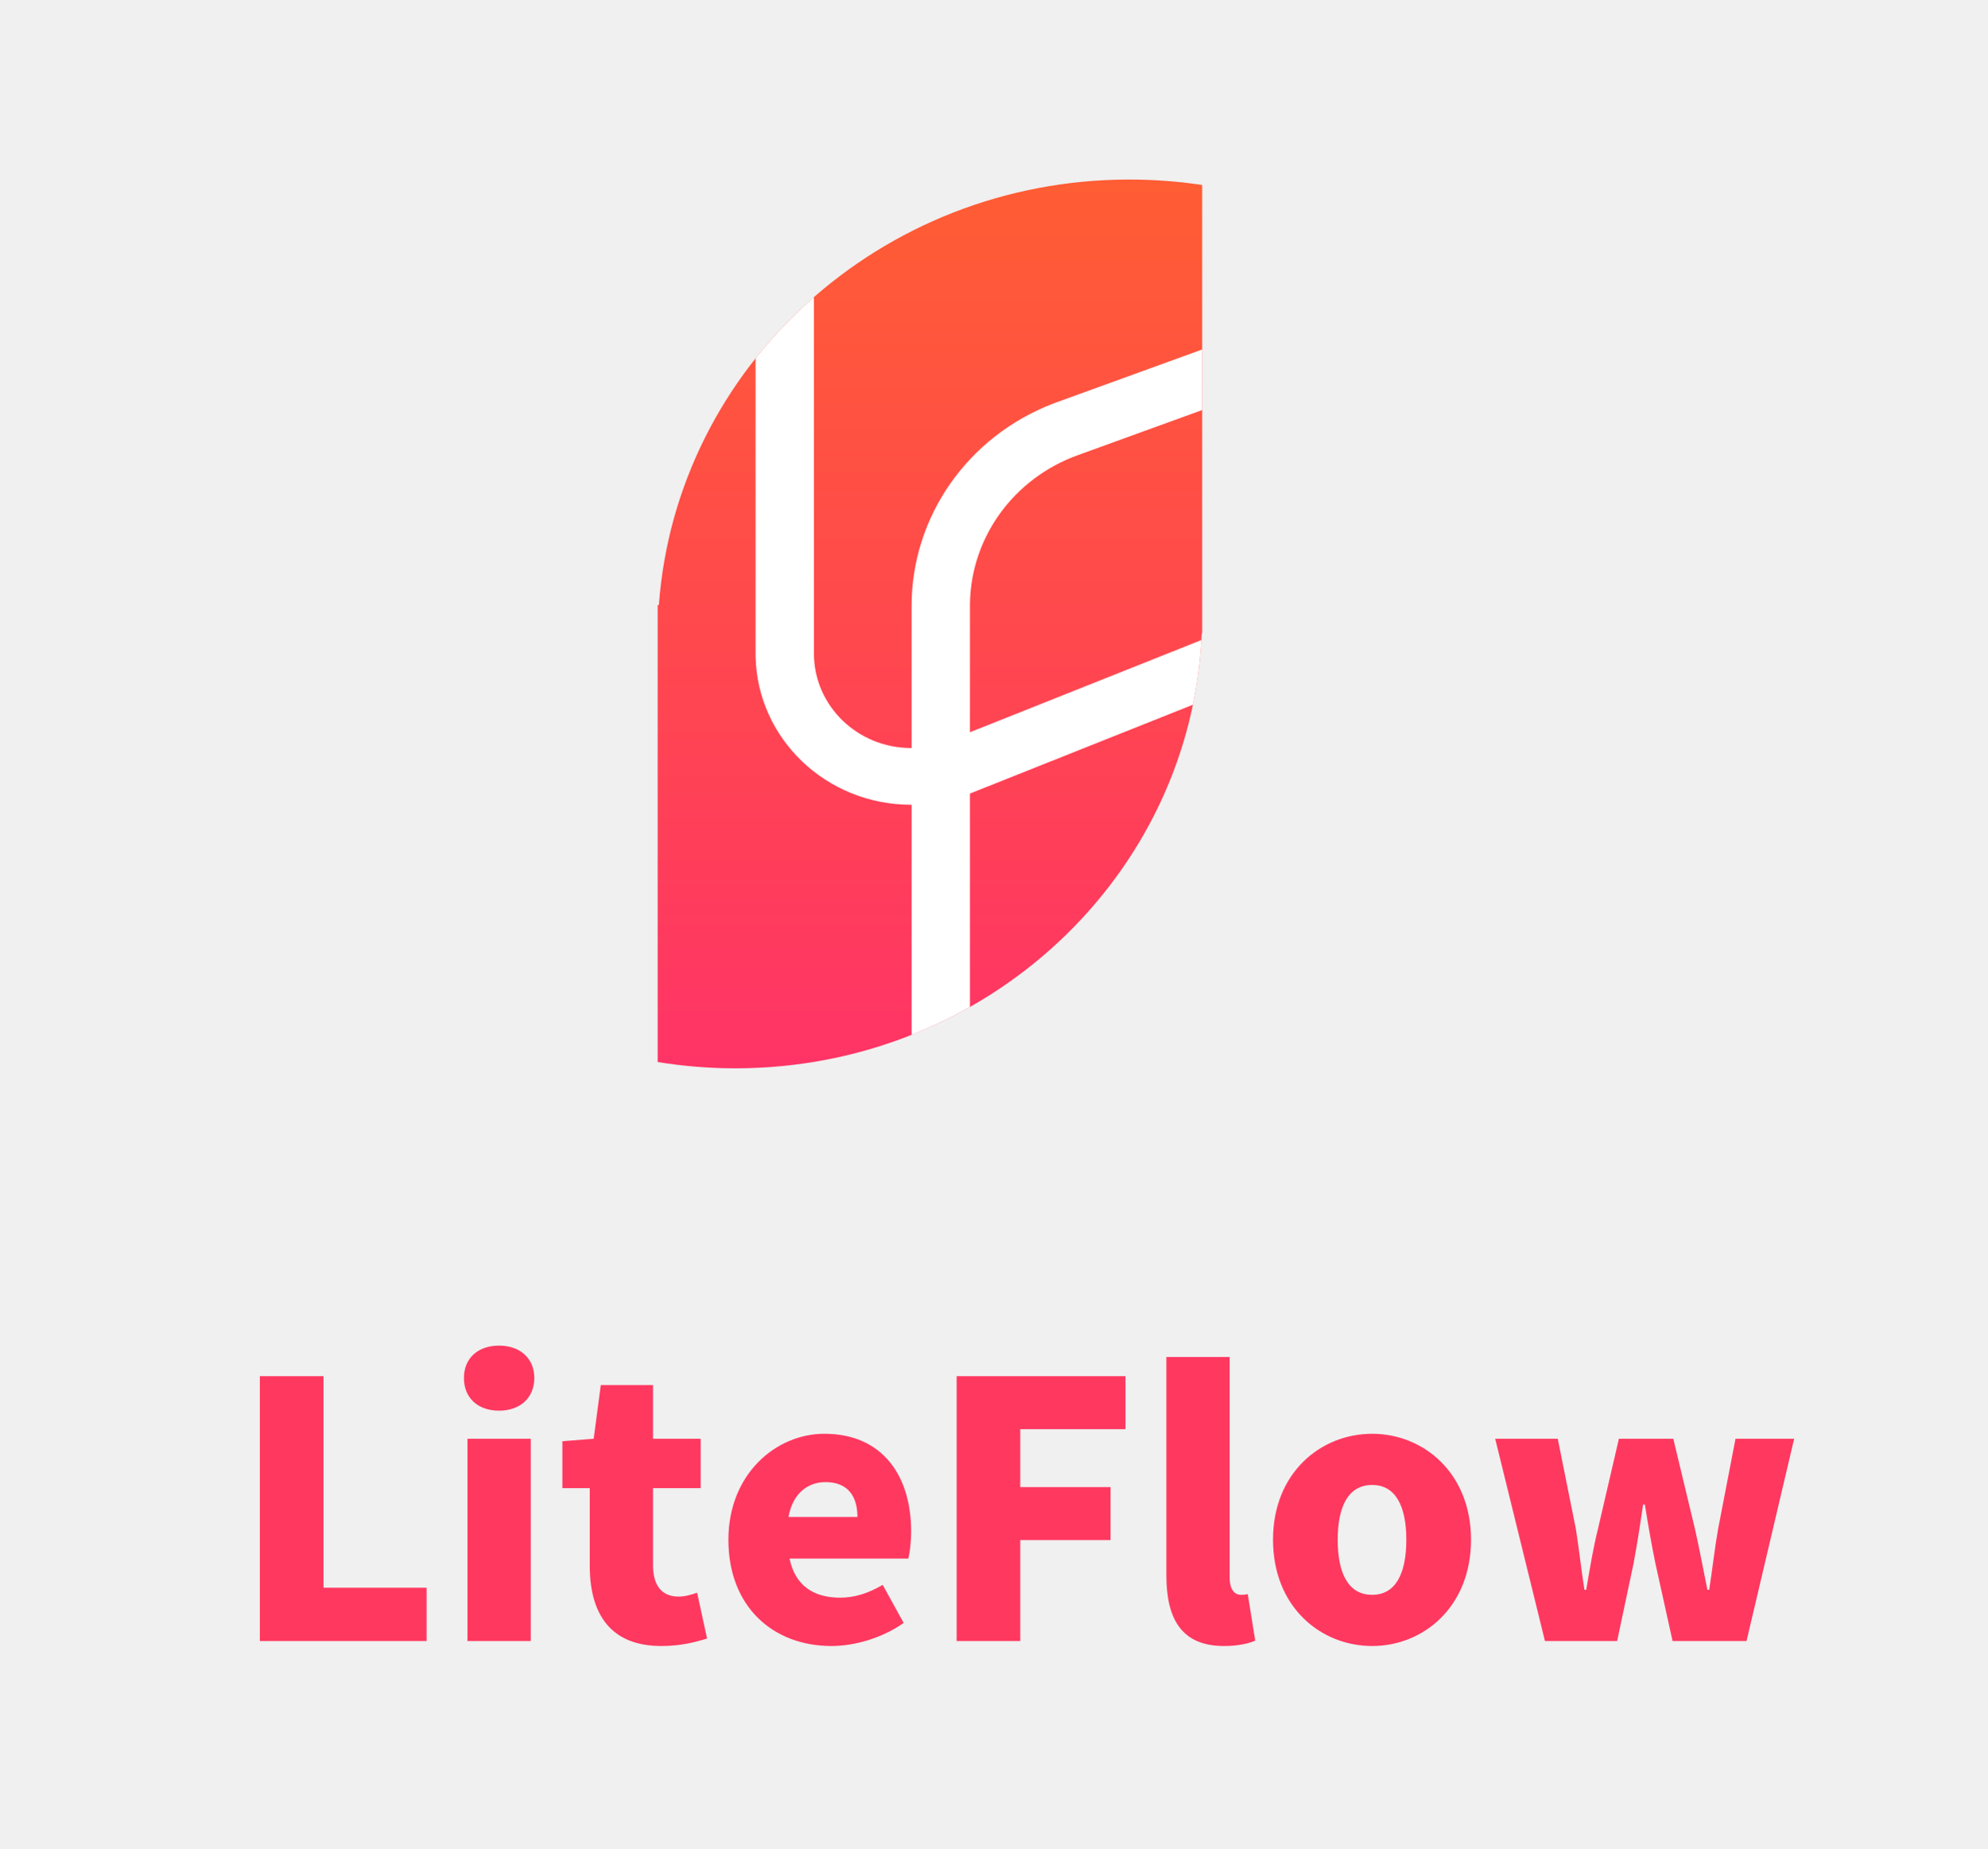
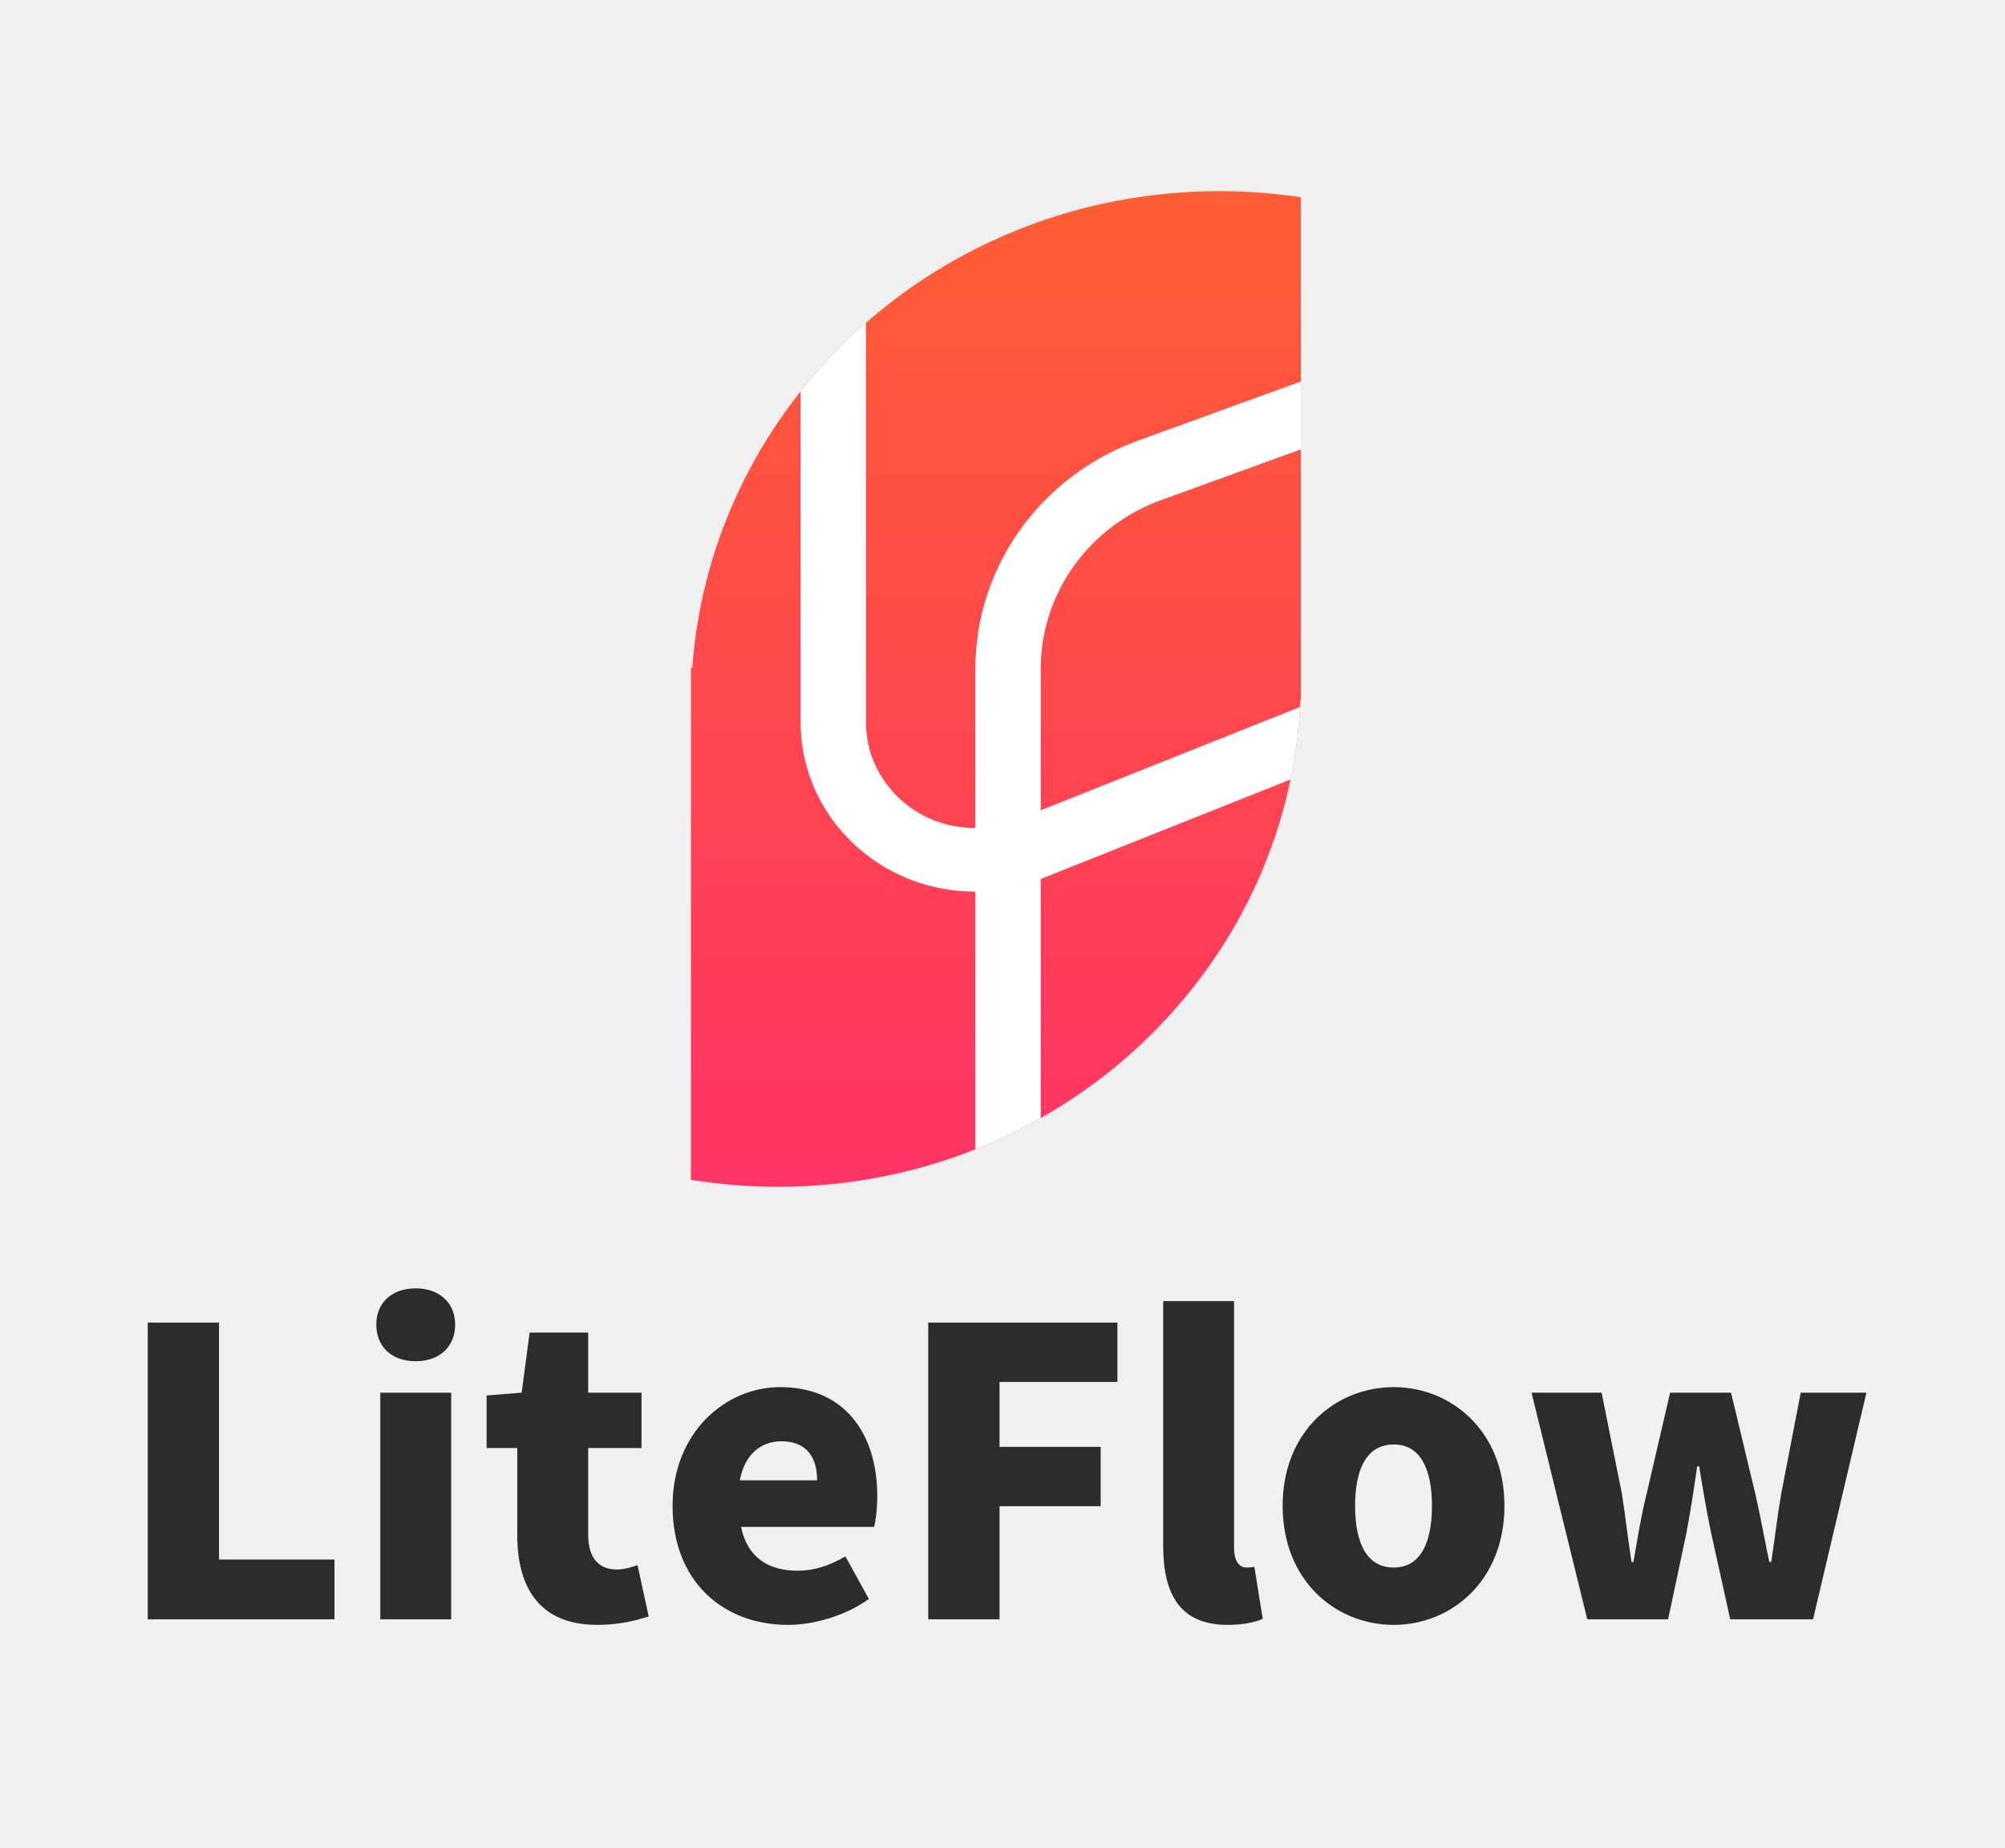
- <svg xmlns="http://www.w3.org/2000/svg" fill="none" version="1.1" width="1118" height="1040" viewBox="0 0 1118 1040">
+ <svg xmlns="http://www.w3.org/2000/svg" fill="none" version="1.1" width="1007" height="928" viewBox="0 0 1007 928">
  <defs>
    <clipPath id="master_svg0_254_132">
-       <rect x="0" y="0" width="1118" height="1040" rx="0" />
+       <rect x="0" y="0" width="1007" height="928" rx="0" />
    </clipPath>
    <linearGradient x1="0.5" y1="0" x2="0.5" y2="1" id="master_svg1_161_054">
      <stop offset="0%" stop-color="#FF5D34" stop-opacity="1" />
      <stop offset="100%" stop-color="#FF3466" stop-opacity="1" />
    </linearGradient>
    <mask id="master_svg2_254_145">
      <g>
-         <path d="M635.318,101C649.274,101,662.978,102.048,676.352,104.067L676.35,356.313L676.124,356.314C670.393,492.392,555.124,601,413.765,601C398.854,601,384.233,599.792,370,597.47L370,340.364L370.68,340.362C380.49,206.575,495.224,101,635.318,101Z" fill="#FFFFFF" fill-opacity="1" />
+         <path d="M612.318,96C626.274,96,639.978,97.048,653.352,99.067L653.35,351.313L653.124,351.314C647.393,487.392,532.124,596,390.765,596C375.854,596,361.233,594.792,347,592.47L347,335.364L347.68,335.362C357.49,201.575,472.224,96,612.318,96Z" fill="#FFFFFF" fill-opacity="1" />
      </g>
    </mask>
    <mask id="master_svg3_254_147">
      <g>
-         <path d="M635.318,101C649.274,101,662.978,102.048,676.352,104.067L676.35,356.313L676.124,356.314C670.393,492.392,555.124,601,413.765,601C398.854,601,384.233,599.792,370,597.47L370,340.364L370.68,340.362C380.49,206.575,495.224,101,635.318,101Z" fill="#FFFFFF" fill-opacity="1" />
+         <path d="M612.318,96C626.274,96,639.978,97.048,653.352,99.067L653.35,351.313L653.124,351.314C647.393,487.392,532.124,596,390.765,596C375.854,596,361.233,594.792,347,592.47L347,335.364L347.68,335.362C357.49,201.575,472.224,96,612.318,96Z" fill="#FFFFFF" fill-opacity="1" />
      </g>
    </mask>
  </defs>
  <g clip-path="url(#master_svg0_254_132)">
    <g>
      <g>
        <g>
-           <path d="M635.318,101C649.274,101,662.978,102.048,676.352,104.067L676.35,356.313L676.124,356.314C670.393,492.392,555.124,601,413.765,601C398.854,601,384.233,599.792,370,597.47L370,340.364L370.68,340.362C380.49,206.575,495.224,101,635.318,101Z" fill-rule="evenodd" fill="url(#master_svg1_161_054)" fill-opacity="1" />
+           <path d="M612.318,96C626.274,96,639.978,97.048,653.352,99.067L653.35,351.313L653.124,351.314C647.393,487.392,532.124,596,390.765,596C375.854,596,361.233,594.792,347,592.47L347,335.364L347.68,335.362C357.49,201.575,472.224,96,612.318,96Z" fill-rule="evenodd" fill="url(#master_svg1_161_054)" fill-opacity="1" />
        </g>
        <g mask="url(#master_svg2_254_145)">
          <g>
-             <path d="M457.912,140.115L457.912,367.63C457.912,397.006,482.404,420.82,512.616,420.82C519.017,420.82,525.363,419.728,531.367,417.598L533.355,416.85L706.607,347.837L719.05,377.369L545.797,446.382C535.267,450.576,523.996,452.734,512.616,452.734C464.852,452.734,426.023,415.533,425.105,369.304L425.089,367.63L425.089,140.115L457.912,140.115Z" fill="#FFFFFF" fill-opacity="1" />
+             <path d="M434.912,135.115L434.912,362.63C434.912,392.006,459.404,415.82,489.616,415.82C496.017,415.82,502.363,414.728,508.367,412.598L510.355,411.85L683.607,342.837L696.05,372.369L522.797,441.382C512.267,445.576,500.996,447.734,489.616,447.734C441.852,447.734,403.023,410.533,402.105,364.304L402.089,362.63L402.089,135.115L434.912,135.115Z" fill="#FFFFFF" fill-opacity="1" />
          </g>
        </g>
        <g mask="url(#master_svg3_254_147)">
          <g>
-             <path d="M707.091,185.45L718.567,215.35L606.176,256.132C570.423,269.105,546.514,301.964,545.714,338.932L545.693,340.848L545.693,612.436L512.871,612.436L512.871,340.848C512.871,290.5,544.582,245.375,592.631,227.003L594.7,226.232L707.091,185.45Z" fill="#FFFFFF" fill-opacity="1" />
+             <path d="M684.091,180.45L695.567,210.35L583.176,251.132C547.423,264.105,523.514,296.964,522.714,333.932L522.693,335.848L522.693,607.436L489.871,607.436L489.871,335.848C489.871,285.5,521.582,240.375,569.631,222.003L571.7,221.232L684.091,180.45Z" fill="#FFFFFF" fill-opacity="1" />
          </g>
        </g>
      </g>
      <g>
-         <path d="M146.2,923.2L240,923.2L240,893.2L182,893.2L182,774.2L146.2,774.2L146.2,923.2ZM263,923.2L298.6,923.2L298.6,809.4L263,809.4L263,923.2ZM280.8,793.6C292.6,793.6,300.6,786.4,300.6,775.2C300.6,764.2,292.6,757,280.8,757C268.8,757,261,764.2,261,775.2C261,786.4,268.8,793.6,280.8,793.6ZM372,926C383.6,926,391.8,923.6,397.8,921.8L392.2,896C389.4,897,385.4,898.2,381.8,898.2C373.4,898.2,367.4,893.2,367.4,880.6L367.4,837.2L394.2,837.2L394.2,809.4L367.4,809.4L367.4,779.2L338,779.2L334,809.4L316.4,810.8L316.4,837.2L331.8,837.2L331.8,881C331.8,907.8,343.4,926,372,926ZM467.8,926C481,926,496.6,921.4,508.4,913L496.6,891.6C488.4,896.4,480.8,898.8,472.6,898.8C458.2,898.8,447.4,892.4,444.2,876.8L511,876.8C511.8,874,512.6,867.8,512.6,861.4C512.6,830.4,496.6,806.6,463.8,806.6C436.4,806.6,409.8,829.4,409.8,866.2C409.8,904,435,926,467.8,926ZM443.6,853.4C446,840,454.6,833.8,464.4,833.8C477.4,833.8,482.4,842.2,482.4,853.4L443.6,853.4ZM538.2,923.2L574,923.2L574,866.4L624.8,866.4L624.8,836.6L574,836.6L574,804L633.2,804L633.2,774.2L538.2,774.2L538.2,923.2ZM688.6,926C696.6,926,702.4,924.6,706.2,923L702,896.8C700,897.2,699.2,897.2,698,897.2C695.2,897.2,691.8,895,691.8,887.4L691.8,763.4L656.2,763.4L656.2,886.2C656.2,910,664.2,926,688.6,926ZM772,926C800.8,926,827.6,904,827.6,866.2C827.6,828.6,800.8,806.6,772,806.6C743,806.6,716.2,828.6,716.2,866.2C716.2,904,743,926,772,926ZM772,897.2C758.6,897.2,752.6,885.2,752.6,866.2C752.6,847.4,758.6,835.4,772,835.4C785.2,835.4,791.2,847.4,791.2,866.2C791.2,885.2,785.2,897.2,772,897.2ZM869.2,923.2L909.8,923.2L919,879.8C921,869.2,922.6,858.8,924.4,846.4L925.4,846.4C927.4,858.8,929.2,869.2,931.4,879.8L941,923.2L982.6,923.2L1009.4,809.4L976.4,809.4L966.6,860.2C964.6,871.6,963.4,882.8,961.6,894.4L960.6,894.4C958.2,882.8,956.2,871.6,953.6,860.2L941.4,809.4L910.8,809.4L899,860.2C896.2,871.4,894.4,882.8,892.4,894.4L891.4,894.4C889.6,882.8,888.4,871.6,886.6,860.2L876.4,809.4L841.2,809.4L869.2,923.2Z" fill="#FF3860" fill-opacity="1" />
+         <path d="M74.2,813.2L168,813.2L168,783.2L110,783.2L110,664.2L74.2,664.2L74.2,813.2ZM191,813.2L226.6,813.2L226.6,699.4L191,699.4L191,813.2ZM208.8,683.6C220.6,683.6,228.6,676.4,228.6,665.2C228.6,654.2,220.6,647,208.8,647C196.8,647,189,654.2,189,665.2C189,676.4,196.8,683.6,208.8,683.6ZM300,816C311.6,816,319.8,813.6,325.8,811.8L320.2,786C317.4,787,313.4,788.2,309.8,788.2C301.4,788.2,295.4,783.2,295.4,770.6L295.4,727.2L322.2,727.2L322.2,699.4L295.4,699.4L295.4,669.2L266,669.2L262,699.4L244.4,700.8L244.4,727.2L259.8,727.2L259.8,771C259.8,797.8,271.4,816,300,816ZM395.8,816C409,816,424.6,811.4,436.4,803L424.6,781.6C416.4,786.4,408.8,788.8,400.6,788.8C386.2,788.8,375.4,782.4,372.2,766.8L439,766.8C439.8,764,440.6,757.8,440.6,751.4C440.6,720.4,424.6,696.6,391.8,696.6C364.4,696.6,337.8,719.4,337.8,756.2C337.8,794,363,816,395.8,816ZM371.6,743.4C374,730,382.6,723.8,392.4,723.8C405.4,723.8,410.4,732.2,410.4,743.4L371.6,743.4ZM466.2,813.2L502,813.2L502,756.4L552.8,756.4L552.8,726.6L502,726.6L502,694L561.2,694L561.2,664.2L466.2,664.2L466.2,813.2ZM616.6,816C624.6,816,630.4,814.6,634.2,813L630,786.8C628,787.2,627.2,787.2,626,787.2C623.2,787.2,619.8,785,619.8,777.4L619.8,653.4L584.2,653.4L584.2,776.2C584.2,800,592.2,816,616.6,816ZM700,816C728.8,816,755.6,794,755.6,756.2C755.6,718.6,728.8,696.6,700,696.6C671,696.6,644.2,718.6,644.2,756.2C644.2,794,671,816,700,816ZM700,787.2C686.6,787.2,680.6,775.2,680.6,756.2C680.6,737.4,686.6,725.4,700,725.4C713.2,725.4,719.2,737.4,719.2,756.2C719.2,775.2,713.2,787.2,700,787.2ZM797.2,813.2L837.8,813.2L847,769.8C849,759.2,850.6,748.8,852.4,736.4L853.4,736.4C855.4,748.8,857.2,759.2,859.4,769.8L869,813.2L910.6,813.2L937.4,699.4L904.4,699.4L894.6,750.2C892.6,761.6,891.4,772.8,889.6,784.4L888.6,784.4C886.2,772.8,884.2,761.6,881.6,750.2L869.4,699.4L838.8,699.4L827,750.2C824.2,761.4,822.4,772.8,820.4,784.4L819.4,784.4C817.6,772.8,816.4,761.6,814.6,750.2L804.4,699.4L769.2,699.4L797.2,813.2Z" fill="#2C2C2C" fill-opacity="1" />
      </g>
    </g>
  </g>
</svg>
